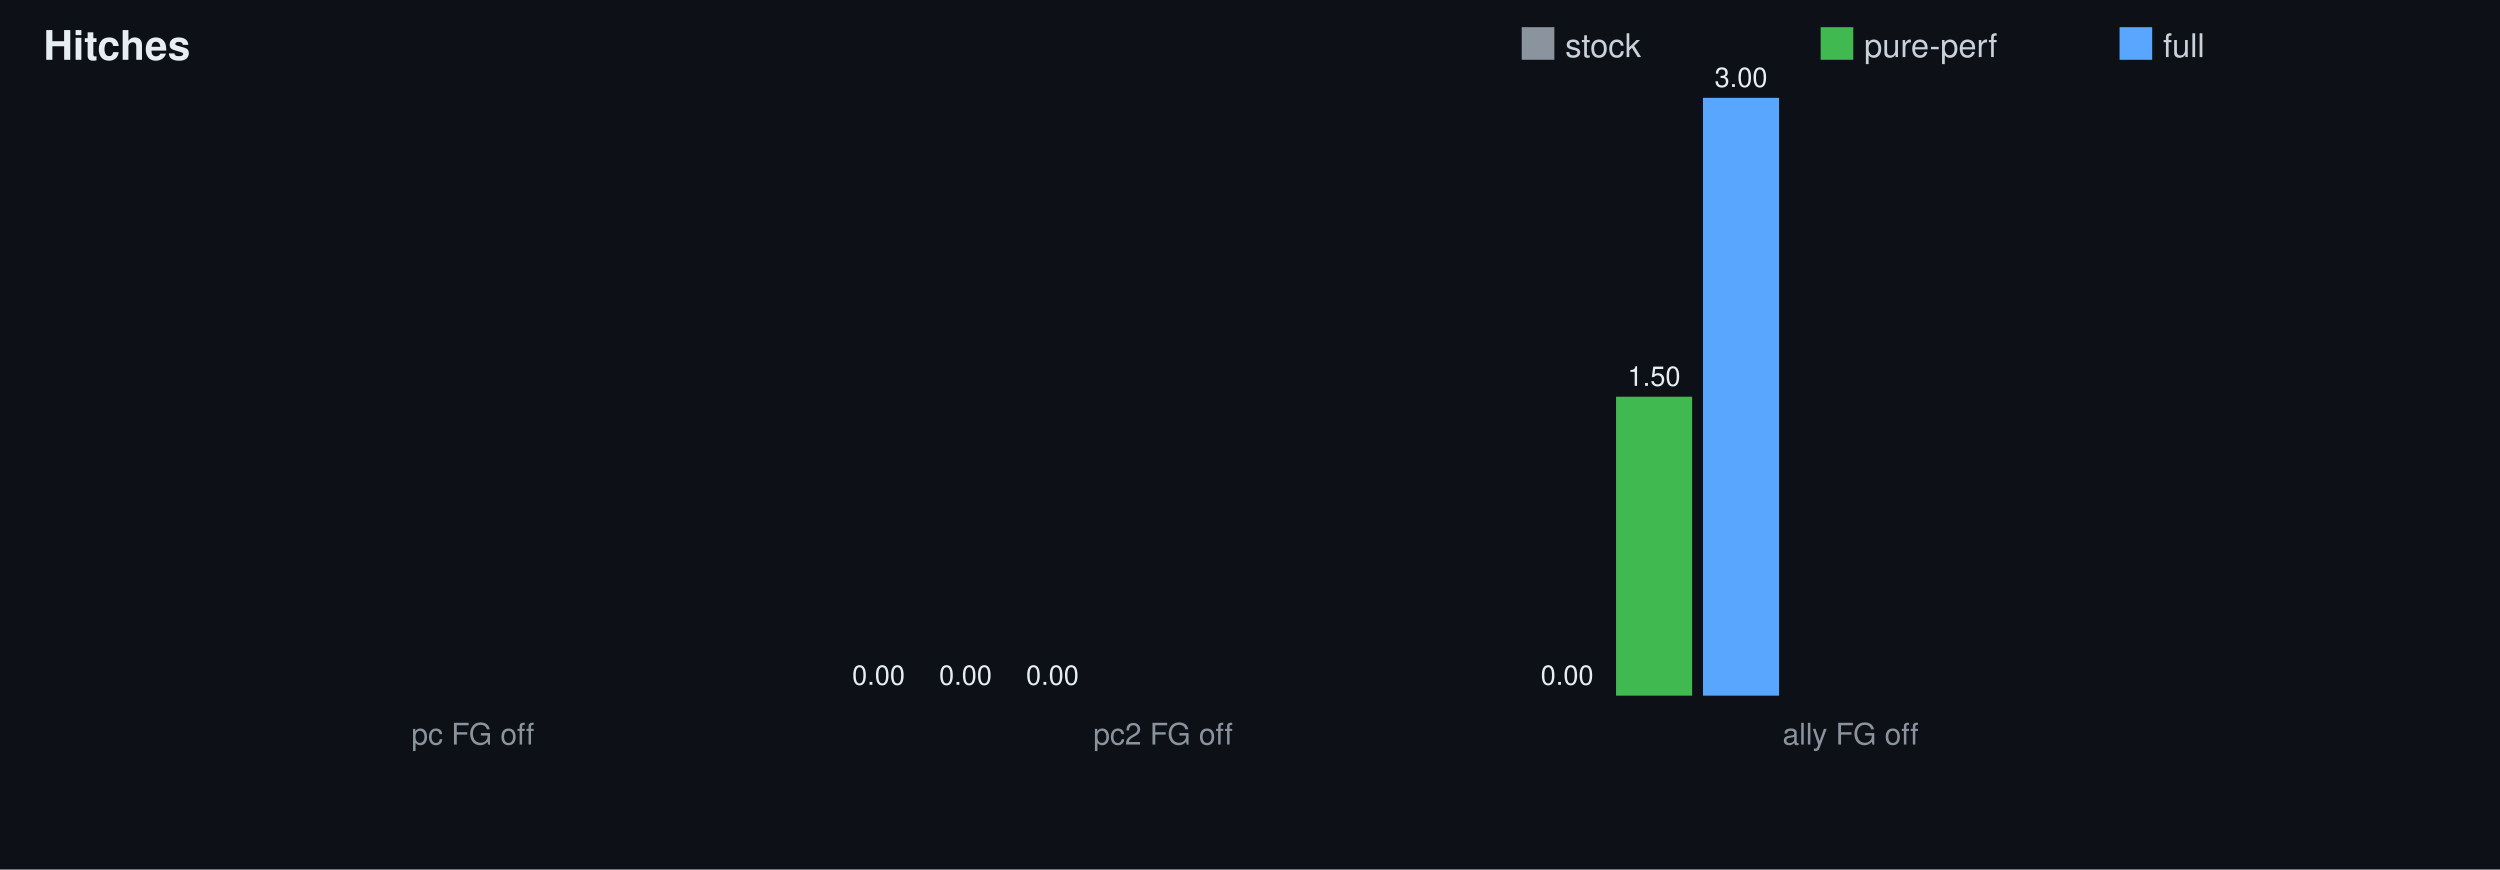
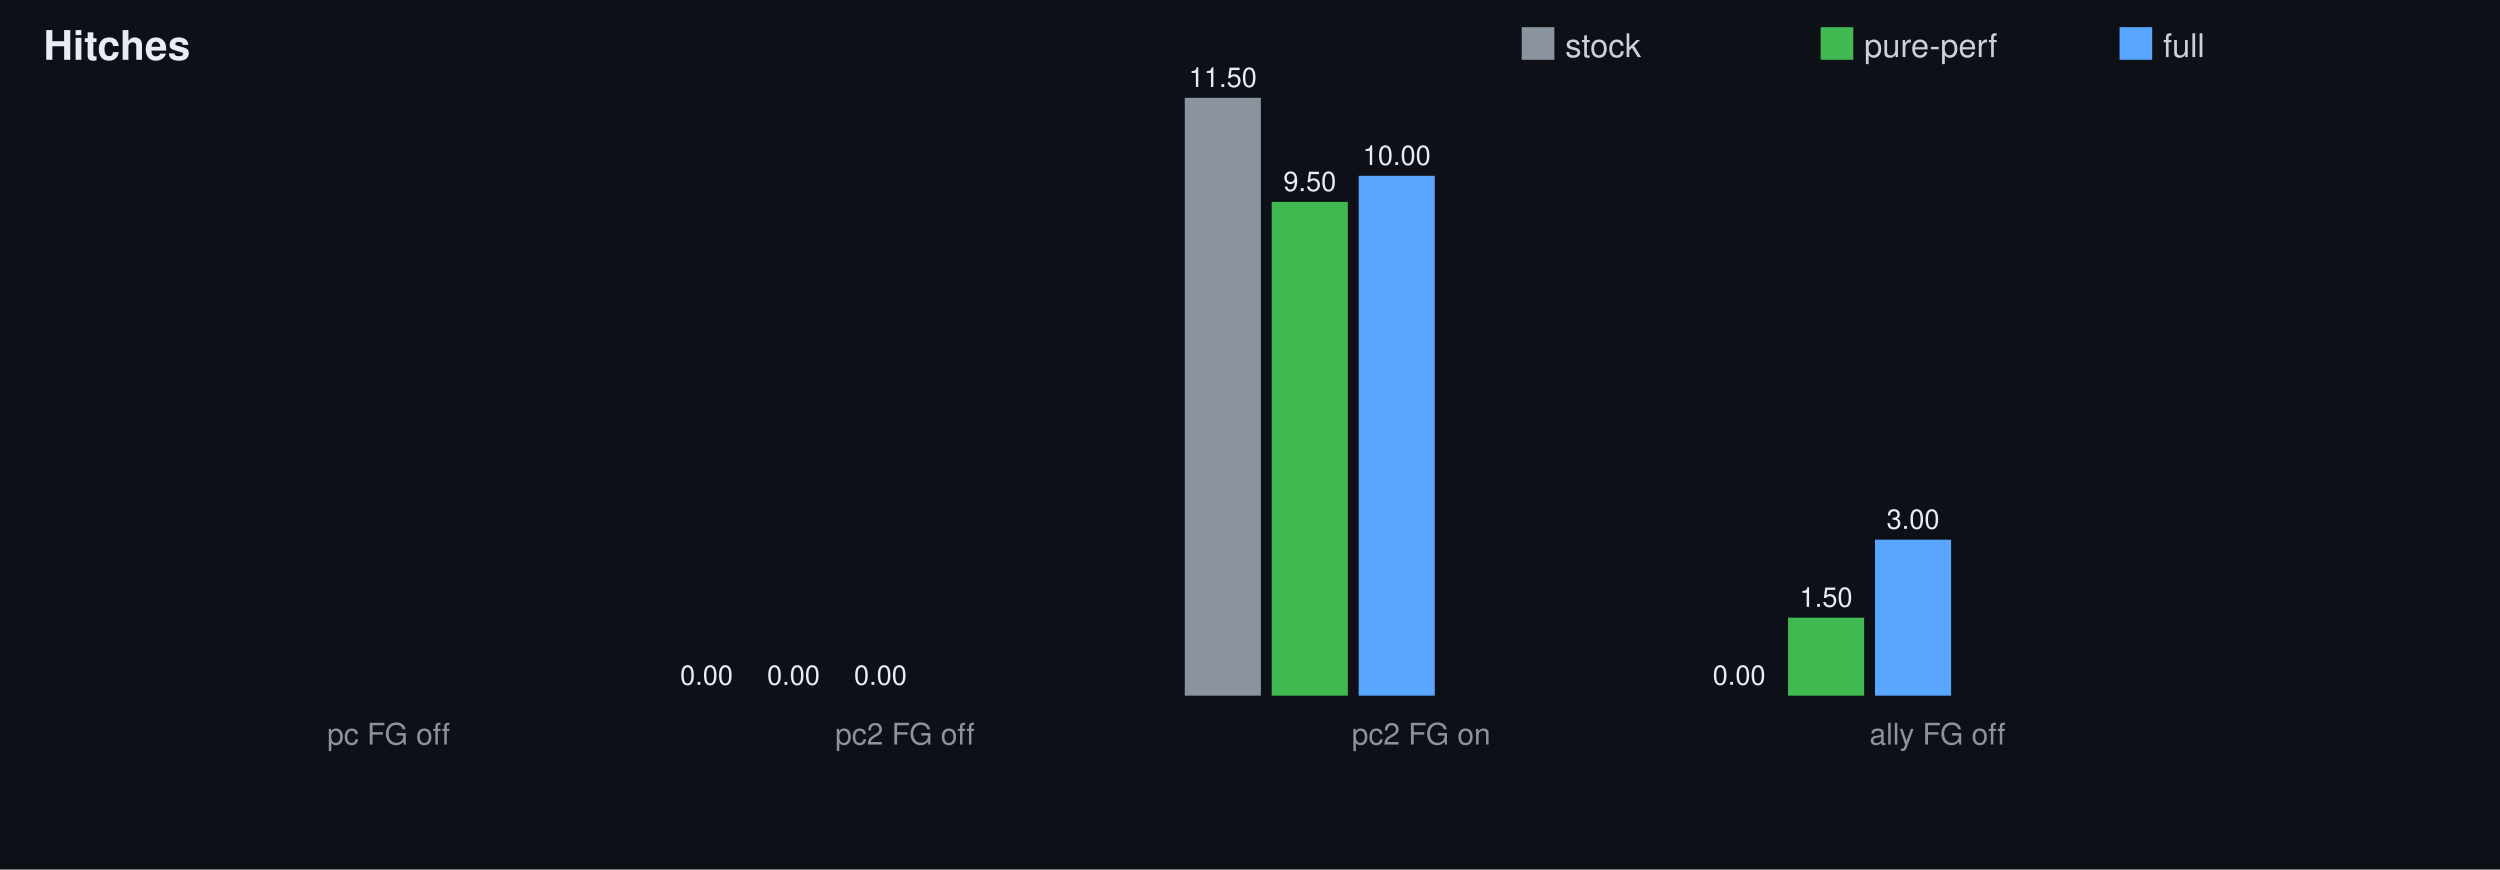
<svg xmlns="http://www.w3.org/2000/svg" viewBox="0 0 920 320" font-family="Segoe UI,Helvetica,Arial,sans-serif">
  <rect width="100%" height="100%" fill="#0d1117" />
  <text x="16" y="22" fill="#e6edf3" font-size="15" font-weight="700">Hitches</text>
  <rect x="560" y="10" width="12" height="12" fill="#8b949e" />
  <text x="576" y="21" fill="#c9d1d9" font-size="12">stock</text>
  <rect x="670" y="10" width="12" height="12" fill="#3fb950" />
  <text x="686" y="21" fill="#c9d1d9" font-size="12">pure-perf</text>
  <rect x="780" y="10" width="12" height="12" fill="#58a6ff" />
  <text x="796" y="21" fill="#c9d1d9" font-size="12">full</text>
-   <text x="174" y="274" fill="#8b949e" font-size="11" text-anchor="middle">pc FG off</text>
-   <text x="428" y="274" fill="#8b949e" font-size="11" text-anchor="middle">pc2 FG off</text>
-   <rect x="309.3" y="256.0" width="28.0" height="0.0" fill="#8b949e" />
-   <text x="323.3" y="252.0" fill="#e6edf3" font-size="10" text-anchor="middle">0.00</text>
-   <rect x="341.3" y="256.0" width="28.0" height="0.0" fill="#3fb950" />
-   <text x="355.3" y="252.0" fill="#e6edf3" font-size="10" text-anchor="middle">0.00</text>
-   <rect x="373.3" y="256.0" width="28.0" height="0.0" fill="#58a6ff" />
-   <text x="387.3" y="252.0" fill="#e6edf3" font-size="10" text-anchor="middle">0.00</text>
-   <text x="681" y="274" fill="#8b949e" font-size="11" text-anchor="middle">ally FG off</text>
-   <rect x="562.7" y="256.0" width="28.0" height="0.0" fill="#8b949e" />
-   <text x="576.7" y="252.0" fill="#e6edf3" font-size="10" text-anchor="middle">0.00</text>
-   <rect x="594.7" y="146.0" width="28.0" height="110.0" fill="#3fb950" />
-   <text x="608.7" y="142.0" fill="#e6edf3" font-size="10" text-anchor="middle">1.50</text>
-   <rect x="626.7" y="36.0" width="28.0" height="220.0" fill="#58a6ff" />
-   <text x="640.7" y="32.0" fill="#e6edf3" font-size="10" text-anchor="middle">3.00</text>
+   <text x="143" y="274" fill="#8b949e" font-size="11" text-anchor="middle">pc FG off</text>
+   <text x="333" y="274" fill="#8b949e" font-size="11" text-anchor="middle">pc2 FG off</text>
+   <rect x="246.0" y="256.0" width="28.0" height="0.0" fill="#8b949e" />
+   <text x="260.0" y="252.0" fill="#e6edf3" font-size="10" text-anchor="middle">0.00</text>
+   <rect x="278.0" y="256.0" width="28.0" height="0.0" fill="#3fb950" />
+   <text x="292.0" y="252.0" fill="#e6edf3" font-size="10" text-anchor="middle">0.00</text>
+   <rect x="310.0" y="256.0" width="28.0" height="0.0" fill="#58a6ff" />
+   <text x="324.0" y="252.0" fill="#e6edf3" font-size="10" text-anchor="middle">0.00</text>
+   <text x="523" y="274" fill="#8b949e" font-size="11" text-anchor="middle">pc2 FG on</text>
+   <rect x="436.0" y="36.0" width="28.0" height="220.0" fill="#8b949e" />
+   <text x="450.0" y="32.0" fill="#e6edf3" font-size="10" text-anchor="middle">11.50</text>
+   <rect x="468.0" y="74.3" width="28.0" height="181.7" fill="#3fb950" />
+   <text x="482.0" y="70.3" fill="#e6edf3" font-size="10" text-anchor="middle">9.50</text>
+   <rect x="500.0" y="64.7" width="28.0" height="191.3" fill="#58a6ff" />
+   <text x="514.0" y="60.7" fill="#e6edf3" font-size="10" text-anchor="middle">10.00</text>
+   <text x="713" y="274" fill="#8b949e" font-size="11" text-anchor="middle">ally FG off</text>
+   <rect x="626.0" y="256.0" width="28.0" height="0.0" fill="#8b949e" />
+   <text x="640.0" y="252.0" fill="#e6edf3" font-size="10" text-anchor="middle">0.00</text>
+   <rect x="658.0" y="227.3" width="28.0" height="28.7" fill="#3fb950" />
+   <text x="672.0" y="223.3" fill="#e6edf3" font-size="10" text-anchor="middle">1.50</text>
+   <rect x="690.0" y="198.6" width="28.0" height="57.4" fill="#58a6ff" />
+   <text x="704.0" y="194.6" fill="#e6edf3" font-size="10" text-anchor="middle">3.00</text>
</svg>
